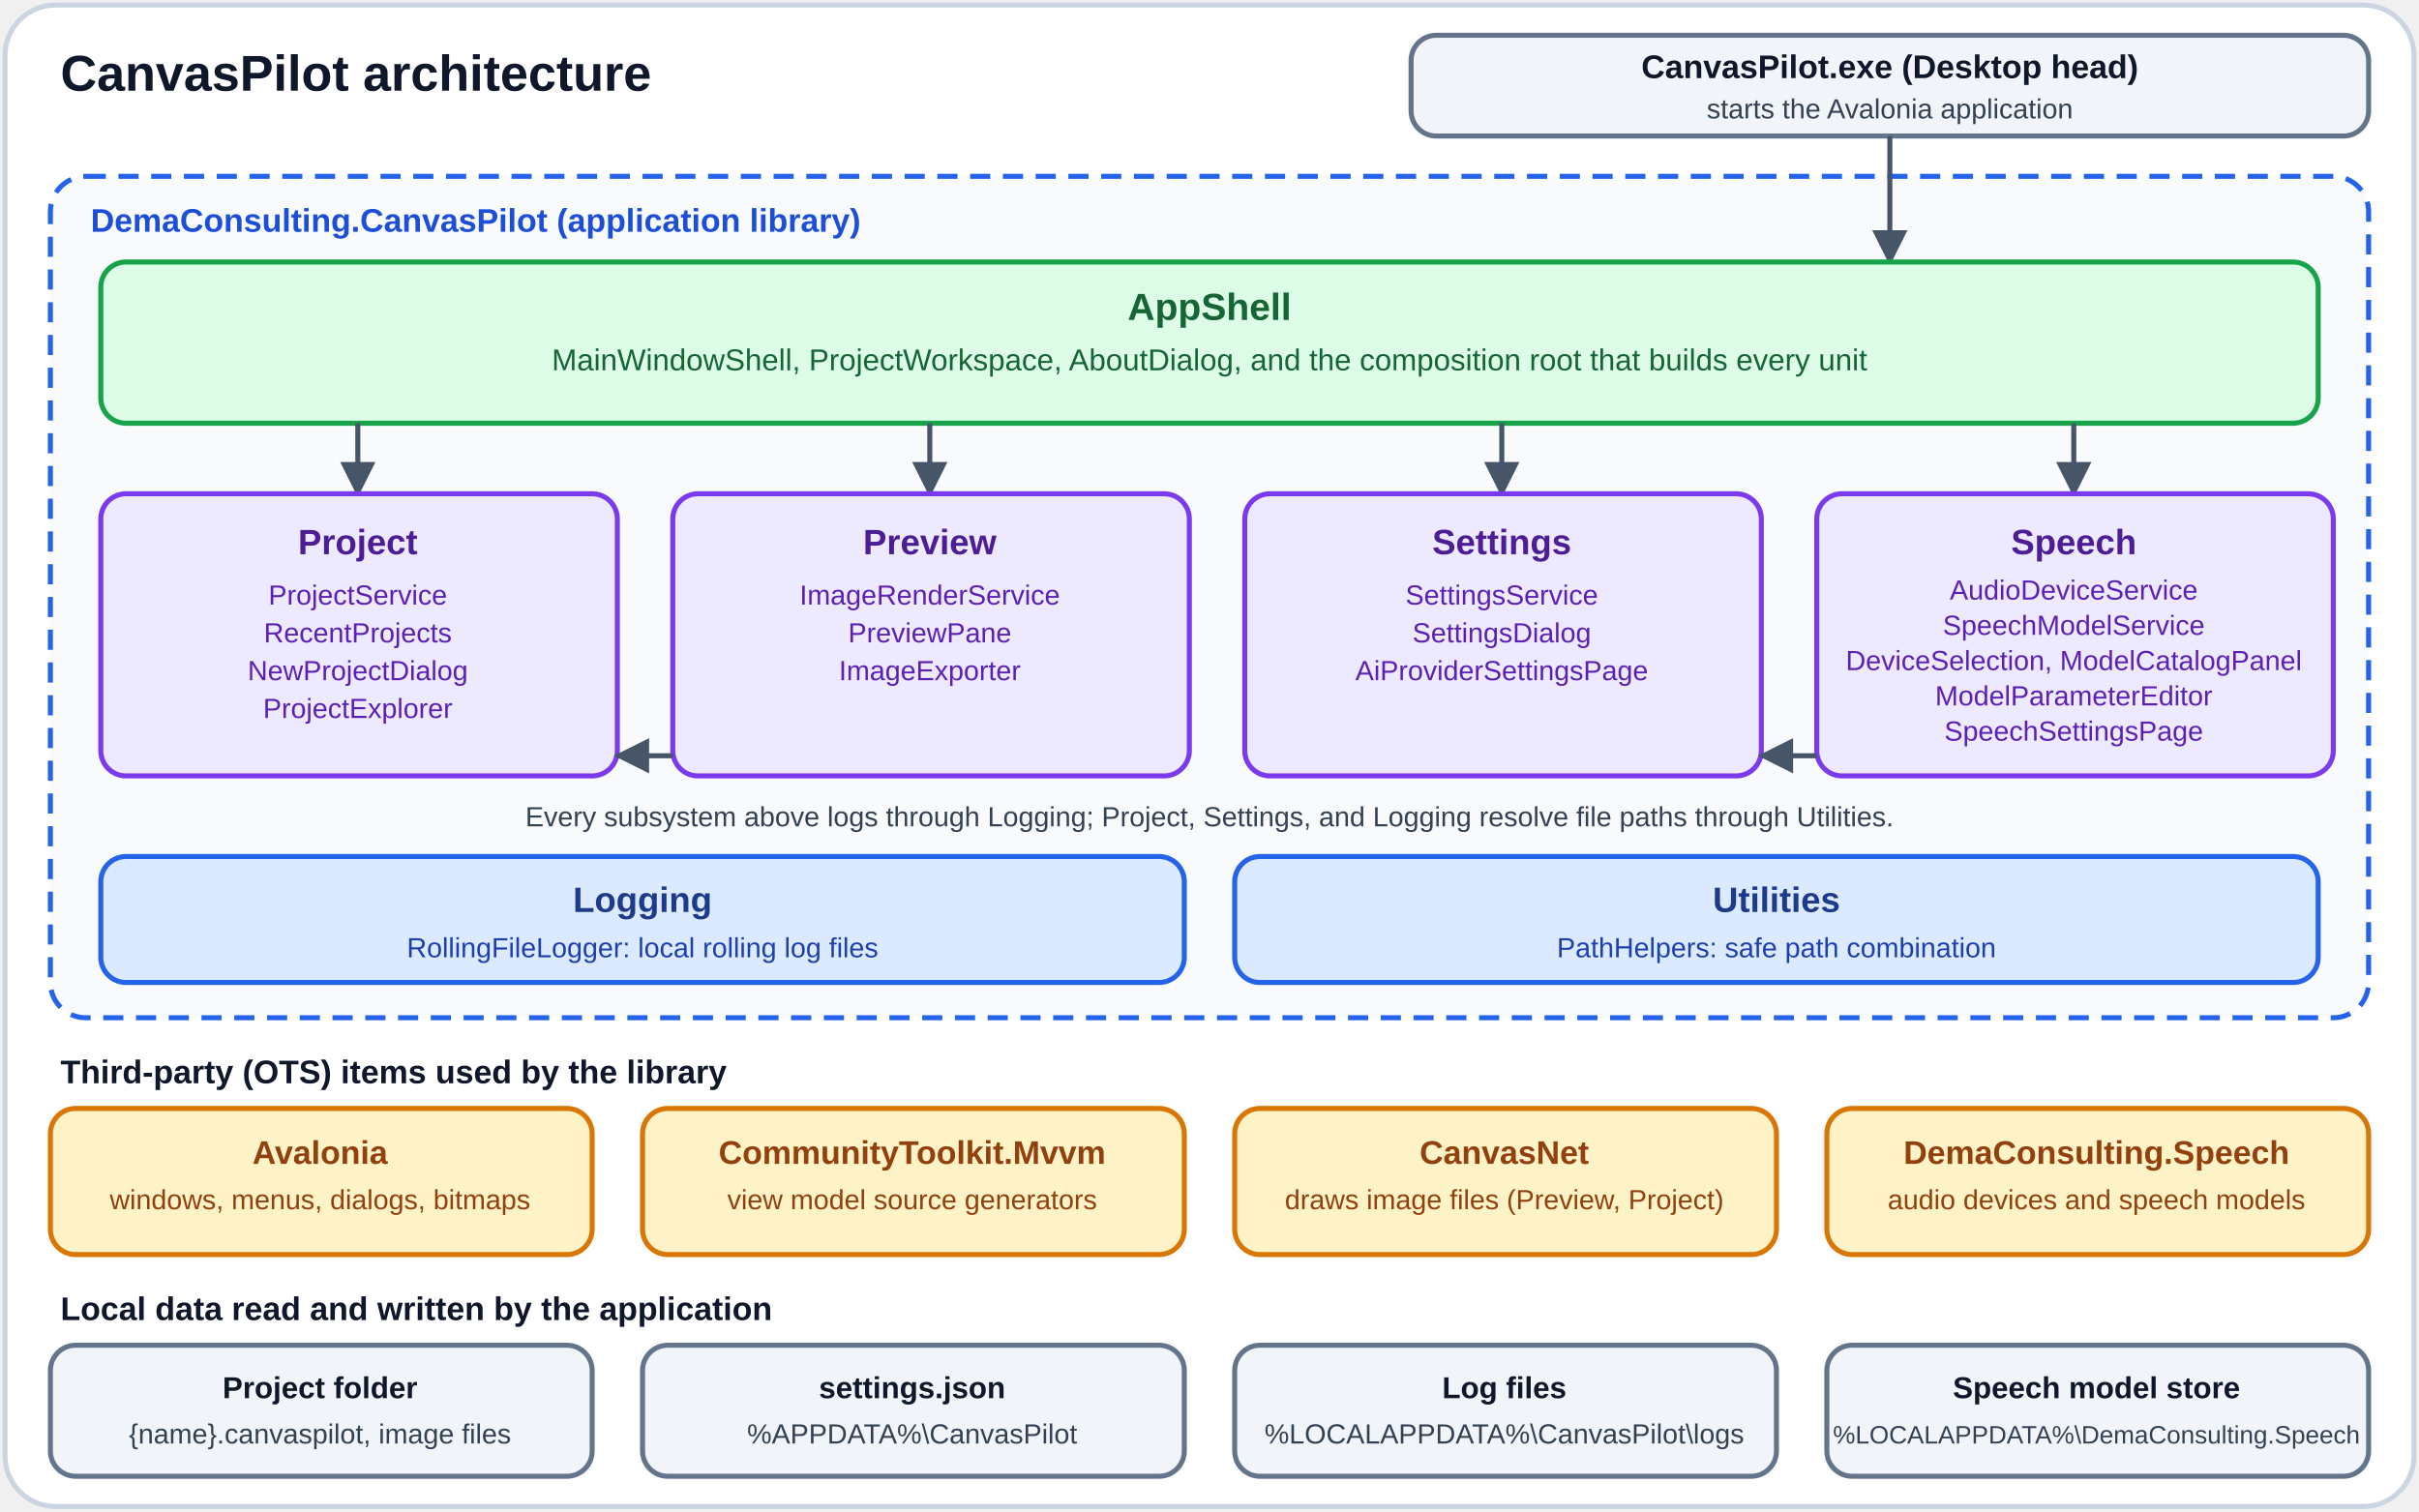
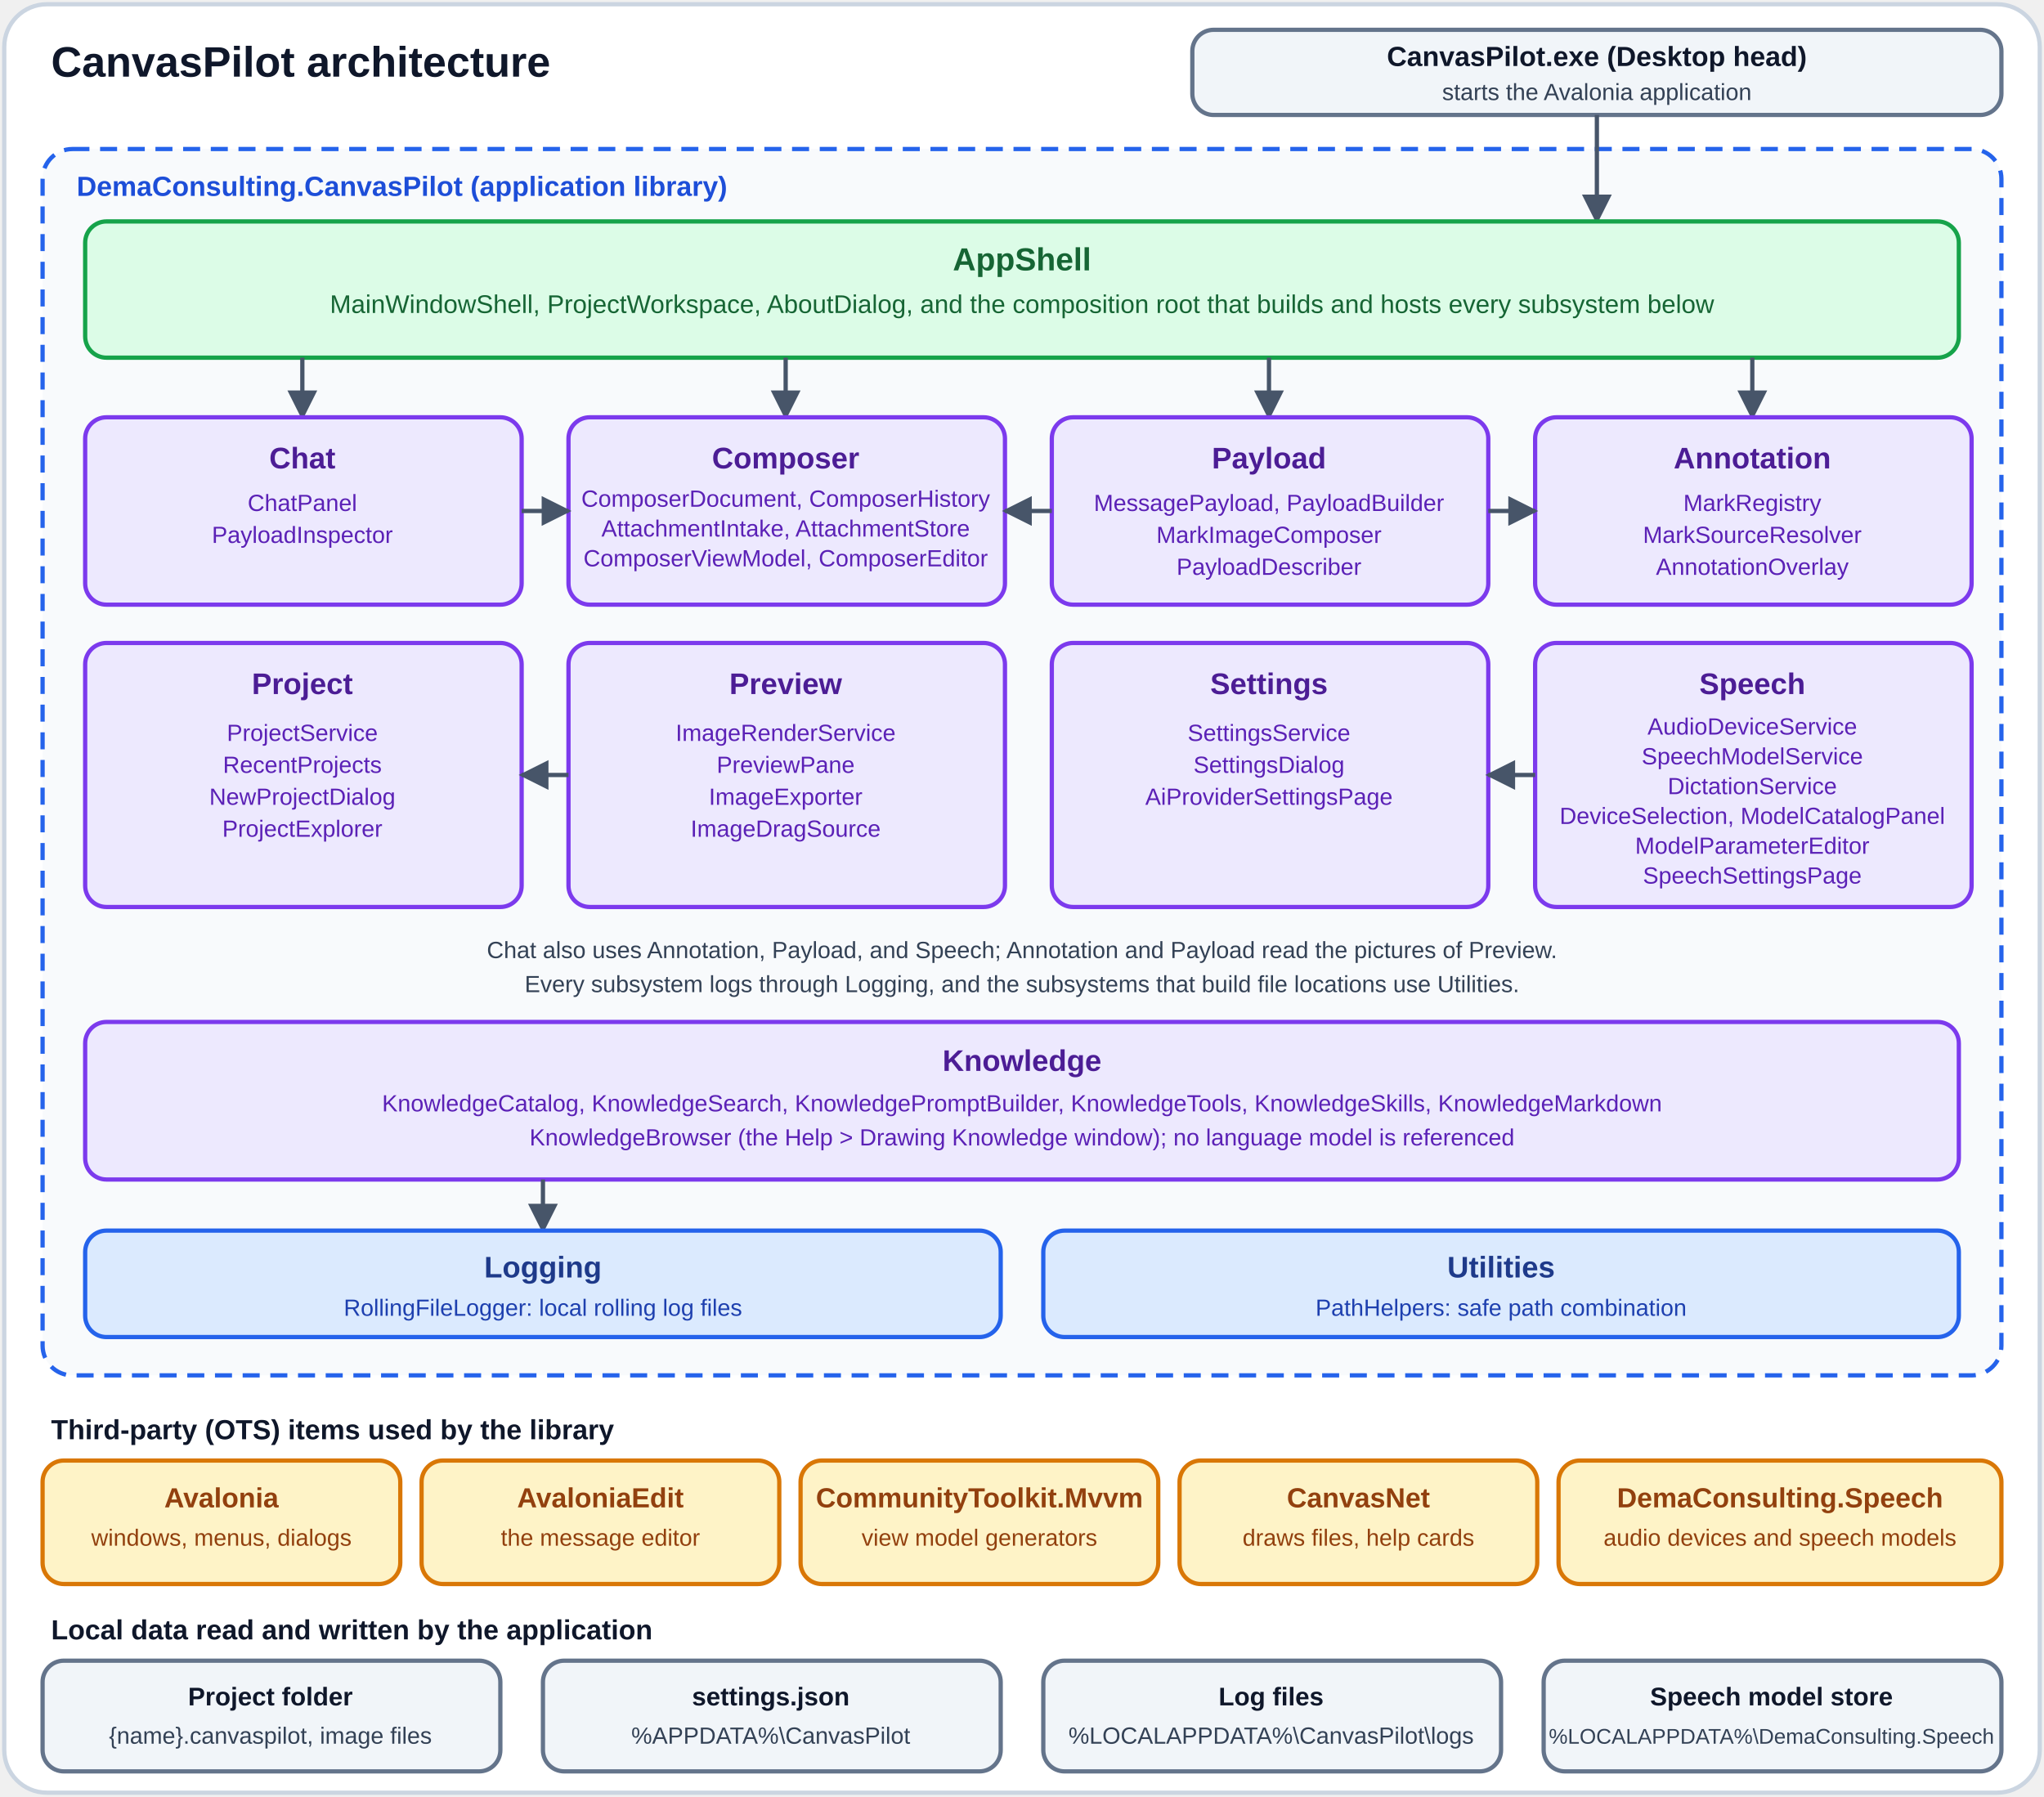
- <svg xmlns="http://www.w3.org/2000/svg" width="960" height="600" viewBox="0 0 960 600" font-family="Segoe UI, Arial, sans-serif">
+ <svg xmlns="http://www.w3.org/2000/svg" width="960" height="844" viewBox="0 0 960 844" font-family="Segoe UI, Arial, sans-serif">
  <defs>
    <marker id="a" viewBox="0 0 10 10" refX="9" refY="5" markerWidth="7" markerHeight="7" orient="auto-start-reverse">
      <path d="M0,0 L10,5 L0,10 z" fill="#475569" />
    </marker>
  </defs>
-   <rect x="2" y="2" width="956" height="596" rx="20" fill="#ffffff" stroke="#cbd5e1" stroke-width="2" />
+   <rect x="2" y="2" width="956" height="840" rx="20" fill="#ffffff" stroke="#cbd5e1" stroke-width="2" />
  <text x="24" y="36" font-size="20" font-weight="700" fill="#0f172a">CanvasPilot architecture</text>
-   <rect x="20" y="70" width="920" height="334" rx="14" fill="#f8fafc" stroke="#2563eb" stroke-width="2" stroke-dasharray="8 5" />
+   <rect x="20" y="70" width="920" height="576" rx="14" fill="#f8fafc" stroke="#2563eb" stroke-width="2" stroke-dasharray="8 5" />
  <text x="36" y="92" font-size="13" font-weight="600" fill="#1d4ed8">DemaConsulting.CanvasPilot (application library)</text>
  <rect x="560" y="14" width="380" height="40" rx="10" fill="#f1f5f9" stroke="#64748b" stroke-width="2" />
  <text x="750" y="31" font-size="13" font-weight="600" fill="#0f172a" text-anchor="middle">CanvasPilot.exe (Desktop head)</text>
  <text x="750" y="47" font-size="11" fill="#334155" text-anchor="middle">starts the Avalonia application</text>
  <line x1="750" y1="54" x2="750" y2="104" stroke="#475569" stroke-width="2" marker-end="url(#a)" />
  <rect x="40" y="104" width="880" height="64" rx="10" fill="#dcfce7" stroke="#16a34a" stroke-width="2" />
  <text x="480" y="127" font-size="15" font-weight="700" fill="#166534" text-anchor="middle">AppShell</text>
-   <text x="480" y="147" font-size="12" fill="#166534" text-anchor="middle">MainWindowShell, ProjectWorkspace, AboutDialog, and the composition root that builds every unit</text>
+   <text x="480" y="147" font-size="12" fill="#166534" text-anchor="middle">MainWindowShell, ProjectWorkspace, AboutDialog, and the composition root that builds and hosts every subsystem below</text>
  <g stroke="#475569" stroke-width="2" marker-end="url(#a)">
    <line x1="142" y1="168" x2="142" y2="196" />
    <line x1="369" y1="168" x2="369" y2="196" />
    <line x1="596" y1="168" x2="596" y2="196" />
    <line x1="823" y1="168" x2="823" y2="196" />
  </g>
-   <rect x="40" y="196" width="205" height="112" rx="10" fill="#ede9fe" stroke="#7c3aed" stroke-width="2" />
-   <text x="142" y="220" font-size="14" font-weight="700" fill="#4c1d95" text-anchor="middle">Project</text>
+   <rect x="40" y="196" width="205" height="88" rx="10" fill="#ede9fe" stroke="#7c3aed" stroke-width="2" />
+   <text x="142" y="220" font-size="14" font-weight="700" fill="#4c1d95" text-anchor="middle">Chat</text>
  <g font-size="11" fill="#5b21b6" text-anchor="middle">
-     <text x="142" y="240">ProjectService</text>
-     <text x="142" y="255">RecentProjects</text>
-     <text x="142" y="270">NewProjectDialog</text>
-     <text x="142" y="285">ProjectExplorer</text>
+     <text x="142" y="240">ChatPanel</text>
+     <text x="142" y="255">PayloadInspector</text>
  </g>
-   <rect x="267" y="196" width="205" height="112" rx="10" fill="#ede9fe" stroke="#7c3aed" stroke-width="2" />
-   <text x="369" y="220" font-size="14" font-weight="700" fill="#4c1d95" text-anchor="middle">Preview</text>
+   <rect x="267" y="196" width="205" height="88" rx="10" fill="#ede9fe" stroke="#7c3aed" stroke-width="2" />
+   <text x="369" y="220" font-size="14" font-weight="700" fill="#4c1d95" text-anchor="middle">Composer</text>
  <g font-size="11" fill="#5b21b6" text-anchor="middle">
-     <text x="369" y="240">ImageRenderService</text>
-     <text x="369" y="255">PreviewPane</text>
-     <text x="369" y="270">ImageExporter</text>
+     <text x="369" y="238">ComposerDocument, ComposerHistory</text>
+     <text x="369" y="252">AttachmentIntake, AttachmentStore</text>
+     <text x="369" y="266">ComposerViewModel, ComposerEditor</text>
  </g>
-   <rect x="494" y="196" width="205" height="112" rx="10" fill="#ede9fe" stroke="#7c3aed" stroke-width="2" />
-   <text x="596" y="220" font-size="14" font-weight="700" fill="#4c1d95" text-anchor="middle">Settings</text>
+   <rect x="494" y="196" width="205" height="88" rx="10" fill="#ede9fe" stroke="#7c3aed" stroke-width="2" />
+   <text x="596" y="220" font-size="14" font-weight="700" fill="#4c1d95" text-anchor="middle">Payload</text>
  <g font-size="11" fill="#5b21b6" text-anchor="middle">
-     <text x="596" y="240">SettingsService</text>
-     <text x="596" y="255">SettingsDialog</text>
-     <text x="596" y="270">AiProviderSettingsPage</text>
+     <text x="596" y="240">MessagePayload, PayloadBuilder</text>
+     <text x="596" y="255">MarkImageComposer</text>
+     <text x="596" y="270">PayloadDescriber</text>
  </g>
-   <rect x="721" y="196" width="205" height="112" rx="10" fill="#ede9fe" stroke="#7c3aed" stroke-width="2" />
-   <text x="823" y="220" font-size="14" font-weight="700" fill="#4c1d95" text-anchor="middle">Speech</text>
+   <rect x="721" y="196" width="205" height="88" rx="10" fill="#ede9fe" stroke="#7c3aed" stroke-width="2" />
+   <text x="823" y="220" font-size="14" font-weight="700" fill="#4c1d95" text-anchor="middle">Annotation</text>
  <g font-size="11" fill="#5b21b6" text-anchor="middle">
-     <text x="823" y="238">AudioDeviceService</text>
-     <text x="823" y="252">SpeechModelService</text>
-     <text x="823" y="266">DeviceSelection, ModelCatalogPanel</text>
-     <text x="823" y="280">ModelParameterEditor</text>
-     <text x="823" y="294">SpeechSettingsPage</text>
+     <text x="823" y="240">MarkRegistry</text>
+     <text x="823" y="255">MarkSourceResolver</text>
+     <text x="823" y="270">AnnotationOverlay</text>
  </g>
-   <line x1="267" y1="300" x2="245" y2="300" stroke="#475569" stroke-width="2" marker-end="url(#a)" />
-   <line x1="721" y1="300" x2="699" y2="300" stroke="#475569" stroke-width="2" marker-end="url(#a)" />
-   <text x="480" y="328" font-size="11" fill="#334155" text-anchor="middle">Every subsystem above logs through Logging; Project, Settings, and Logging resolve file paths through Utilities.</text>
-   <rect x="40" y="340" width="430" height="50" rx="10" fill="#dbeafe" stroke="#2563eb" stroke-width="2" />
-   <text x="255" y="362" font-size="14" font-weight="700" fill="#1e3a8a" text-anchor="middle">Logging</text>
-   <text x="255" y="380" font-size="11" fill="#1e40af" text-anchor="middle">RollingFileLogger: local rolling log files</text>
-   <rect x="490" y="340" width="430" height="50" rx="10" fill="#dbeafe" stroke="#2563eb" stroke-width="2" />
-   <text x="705" y="362" font-size="14" font-weight="700" fill="#1e3a8a" text-anchor="middle">Utilities</text>
-   <text x="705" y="380" font-size="11" fill="#1e40af" text-anchor="middle">PathHelpers: safe path combination</text>
-   <text x="24" y="430" font-size="13" font-weight="600" fill="#0f172a">Third-party (OTS) items used by the library</text>
+   <g stroke="#475569" stroke-width="2" marker-end="url(#a)">
+     <line x1="245" y1="240" x2="267" y2="240" />
+     <line x1="494" y1="240" x2="472" y2="240" />
+     <line x1="699" y1="240" x2="721" y2="240" />
+   </g>
+   <rect x="40" y="302" width="205" height="124" rx="10" fill="#ede9fe" stroke="#7c3aed" stroke-width="2" />
+   <text x="142" y="326" font-size="14" font-weight="700" fill="#4c1d95" text-anchor="middle">Project</text>
+   <g font-size="11" fill="#5b21b6" text-anchor="middle">
+     <text x="142" y="348">ProjectService</text>
+     <text x="142" y="363">RecentProjects</text>
+     <text x="142" y="378">NewProjectDialog</text>
+     <text x="142" y="393">ProjectExplorer</text>
+   </g>
+   <rect x="267" y="302" width="205" height="124" rx="10" fill="#ede9fe" stroke="#7c3aed" stroke-width="2" />
+   <text x="369" y="326" font-size="14" font-weight="700" fill="#4c1d95" text-anchor="middle">Preview</text>
+   <g font-size="11" fill="#5b21b6" text-anchor="middle">
+     <text x="369" y="348">ImageRenderService</text>
+     <text x="369" y="363">PreviewPane</text>
+     <text x="369" y="378">ImageExporter</text>
+     <text x="369" y="393">ImageDragSource</text>
+   </g>
+   <rect x="494" y="302" width="205" height="124" rx="10" fill="#ede9fe" stroke="#7c3aed" stroke-width="2" />
+   <text x="596" y="326" font-size="14" font-weight="700" fill="#4c1d95" text-anchor="middle">Settings</text>
+   <g font-size="11" fill="#5b21b6" text-anchor="middle">
+     <text x="596" y="348">SettingsService</text>
+     <text x="596" y="363">SettingsDialog</text>
+     <text x="596" y="378">AiProviderSettingsPage</text>
+   </g>
+   <rect x="721" y="302" width="205" height="124" rx="10" fill="#ede9fe" stroke="#7c3aed" stroke-width="2" />
+   <text x="823" y="326" font-size="14" font-weight="700" fill="#4c1d95" text-anchor="middle">Speech</text>
+   <g font-size="11" fill="#5b21b6" text-anchor="middle">
+     <text x="823" y="345">AudioDeviceService</text>
+     <text x="823" y="359">SpeechModelService</text>
+     <text x="823" y="373">DictationService</text>
+     <text x="823" y="387">DeviceSelection, ModelCatalogPanel</text>
+     <text x="823" y="401">ModelParameterEditor</text>
+     <text x="823" y="415">SpeechSettingsPage</text>
+   </g>
+   <g stroke="#475569" stroke-width="2" marker-end="url(#a)">
+     <line x1="267" y1="364" x2="245" y2="364" />
+     <line x1="721" y1="364" x2="699" y2="364" />
+   </g>
+   <g font-size="11" fill="#334155" text-anchor="middle">
+     <text x="480" y="450">Chat also uses Annotation, Payload, and Speech; Annotation and Payload read the pictures of Preview.</text>
+     <text x="480" y="466">Every subsystem logs through Logging, and the subsystems that build file locations use Utilities.</text>
+   </g>
+   <rect x="40" y="480" width="880" height="74" rx="10" fill="#ede9fe" stroke="#7c3aed" stroke-width="2" />
+   <text x="480" y="503" font-size="14" font-weight="700" fill="#4c1d95" text-anchor="middle">Knowledge</text>
+   <g font-size="11" fill="#5b21b6" text-anchor="middle">
+     <text x="480" y="522">KnowledgeCatalog, KnowledgeSearch, KnowledgePromptBuilder, KnowledgeTools, KnowledgeSkills, KnowledgeMarkdown</text>
+     <text x="480" y="538">KnowledgeBrowser (the Help &gt; Drawing Knowledge window); no language model is referenced</text>
+   </g>
+   <line x1="255" y1="554" x2="255" y2="578" stroke="#475569" stroke-width="2" marker-end="url(#a)" />
+   <rect x="40" y="578" width="430" height="50" rx="10" fill="#dbeafe" stroke="#2563eb" stroke-width="2" />
+   <text x="255" y="600" font-size="14" font-weight="700" fill="#1e3a8a" text-anchor="middle">Logging</text>
+   <text x="255" y="618" font-size="11" fill="#1e40af" text-anchor="middle">RollingFileLogger: local rolling log files</text>
+   <rect x="490" y="578" width="430" height="50" rx="10" fill="#dbeafe" stroke="#2563eb" stroke-width="2" />
+   <text x="705" y="600" font-size="14" font-weight="700" fill="#1e3a8a" text-anchor="middle">Utilities</text>
+   <text x="705" y="618" font-size="11" fill="#1e40af" text-anchor="middle">PathHelpers: safe path combination</text>
+   <text x="24" y="676" font-size="13" font-weight="600" fill="#0f172a">Third-party (OTS) items used by the library</text>
  <g>
-     <rect x="20" y="440" width="215" height="58" rx="10" fill="#fef3c7" stroke="#d97706" stroke-width="2" />
-     <text x="127" y="462" font-size="13" font-weight="700" fill="#92400e" text-anchor="middle">Avalonia</text>
-     <text x="127" y="480" font-size="11" fill="#92400e" text-anchor="middle">windows, menus, dialogs, bitmaps</text>
-     <rect x="255" y="440" width="215" height="58" rx="10" fill="#fef3c7" stroke="#d97706" stroke-width="2" />
-     <text x="362" y="462" font-size="13" font-weight="700" fill="#92400e" text-anchor="middle">CommunityToolkit.Mvvm</text>
-     <text x="362" y="480" font-size="11" fill="#92400e" text-anchor="middle">view model source generators</text>
-     <rect x="490" y="440" width="215" height="58" rx="10" fill="#fef3c7" stroke="#d97706" stroke-width="2" />
-     <text x="597" y="462" font-size="13" font-weight="700" fill="#92400e" text-anchor="middle">CanvasNet</text>
-     <text x="597" y="480" font-size="11" fill="#92400e" text-anchor="middle">draws image files (Preview, Project)</text>
-     <rect x="725" y="440" width="215" height="58" rx="10" fill="#fef3c7" stroke="#d97706" stroke-width="2" />
-     <text x="832" y="462" font-size="13" font-weight="700" fill="#92400e" text-anchor="middle">DemaConsulting.Speech</text>
-     <text x="832" y="480" font-size="11" fill="#92400e" text-anchor="middle">audio devices and speech models</text>
+     <rect x="20" y="686" width="168" height="58" rx="10" fill="#fef3c7" stroke="#d97706" stroke-width="2" />
+     <text x="104" y="708" font-size="13" font-weight="700" fill="#92400e" text-anchor="middle">Avalonia</text>
+     <text x="104" y="726" font-size="11" fill="#92400e" text-anchor="middle">windows, menus, dialogs</text>
+     <rect x="198" y="686" width="168" height="58" rx="10" fill="#fef3c7" stroke="#d97706" stroke-width="2" />
+     <text x="282" y="708" font-size="13" font-weight="700" fill="#92400e" text-anchor="middle">AvaloniaEdit</text>
+     <text x="282" y="726" font-size="11" fill="#92400e" text-anchor="middle">the message editor</text>
+     <rect x="376" y="686" width="168" height="58" rx="10" fill="#fef3c7" stroke="#d97706" stroke-width="2" />
+     <text x="460" y="708" font-size="13" font-weight="700" fill="#92400e" text-anchor="middle">CommunityToolkit.Mvvm</text>
+     <text x="460" y="726" font-size="11" fill="#92400e" text-anchor="middle">view model generators</text>
+     <rect x="554" y="686" width="168" height="58" rx="10" fill="#fef3c7" stroke="#d97706" stroke-width="2" />
+     <text x="638" y="708" font-size="13" font-weight="700" fill="#92400e" text-anchor="middle">CanvasNet</text>
+     <text x="638" y="726" font-size="11" fill="#92400e" text-anchor="middle">draws files, help cards</text>
+     <rect x="732" y="686" width="208" height="58" rx="10" fill="#fef3c7" stroke="#d97706" stroke-width="2" />
+     <text x="836" y="708" font-size="13" font-weight="700" fill="#92400e" text-anchor="middle">DemaConsulting.Speech</text>
+     <text x="836" y="726" font-size="11" fill="#92400e" text-anchor="middle">audio devices and speech models</text>
  </g>
-   <text x="24" y="524" font-size="13" font-weight="600" fill="#0f172a">Local data read and written by the application</text>
+   <text x="24" y="770" font-size="13" font-weight="600" fill="#0f172a">Local data read and written by the application</text>
  <g>
-     <rect x="20" y="534" width="215" height="52" rx="10" fill="#f1f5f9" stroke="#64748b" stroke-width="2" />
-     <text x="127" y="555" font-size="12" font-weight="700" fill="#0f172a" text-anchor="middle">Project folder</text>
-     <text x="127" y="573" font-size="11" fill="#334155" text-anchor="middle">{name}.canvaspilot, image files</text>
-     <rect x="255" y="534" width="215" height="52" rx="10" fill="#f1f5f9" stroke="#64748b" stroke-width="2" />
-     <text x="362" y="555" font-size="12" font-weight="700" fill="#0f172a" text-anchor="middle">settings.json</text>
-     <text x="362" y="573" font-size="11" fill="#334155" text-anchor="middle">%APPDATA%\CanvasPilot</text>
-     <rect x="490" y="534" width="215" height="52" rx="10" fill="#f1f5f9" stroke="#64748b" stroke-width="2" />
-     <text x="597" y="555" font-size="12" font-weight="700" fill="#0f172a" text-anchor="middle">Log files</text>
-     <text x="597" y="573" font-size="11" fill="#334155" text-anchor="middle">%LOCALAPPDATA%\CanvasPilot\logs</text>
-     <rect x="725" y="534" width="215" height="52" rx="10" fill="#f1f5f9" stroke="#64748b" stroke-width="2" />
-     <text x="832" y="555" font-size="12" font-weight="700" fill="#0f172a" text-anchor="middle">Speech model store</text>
-     <text x="832" y="573" font-size="10" fill="#334155" text-anchor="middle">%LOCALAPPDATA%\DemaConsulting.Speech</text>
+     <rect x="20" y="780" width="215" height="52" rx="10" fill="#f1f5f9" stroke="#64748b" stroke-width="2" />
+     <text x="127" y="801" font-size="12" font-weight="700" fill="#0f172a" text-anchor="middle">Project folder</text>
+     <text x="127" y="819" font-size="11" fill="#334155" text-anchor="middle">{name}.canvaspilot, image files</text>
+     <rect x="255" y="780" width="215" height="52" rx="10" fill="#f1f5f9" stroke="#64748b" stroke-width="2" />
+     <text x="362" y="801" font-size="12" font-weight="700" fill="#0f172a" text-anchor="middle">settings.json</text>
+     <text x="362" y="819" font-size="11" fill="#334155" text-anchor="middle">%APPDATA%\CanvasPilot</text>
+     <rect x="490" y="780" width="215" height="52" rx="10" fill="#f1f5f9" stroke="#64748b" stroke-width="2" />
+     <text x="597" y="801" font-size="12" font-weight="700" fill="#0f172a" text-anchor="middle">Log files</text>
+     <text x="597" y="819" font-size="11" fill="#334155" text-anchor="middle">%LOCALAPPDATA%\CanvasPilot\logs</text>
+     <rect x="725" y="780" width="215" height="52" rx="10" fill="#f1f5f9" stroke="#64748b" stroke-width="2" />
+     <text x="832" y="801" font-size="12" font-weight="700" fill="#0f172a" text-anchor="middle">Speech model store</text>
+     <text x="832" y="819" font-size="10" fill="#334155" text-anchor="middle">%LOCALAPPDATA%\DemaConsulting.Speech</text>
  </g>
</svg>
